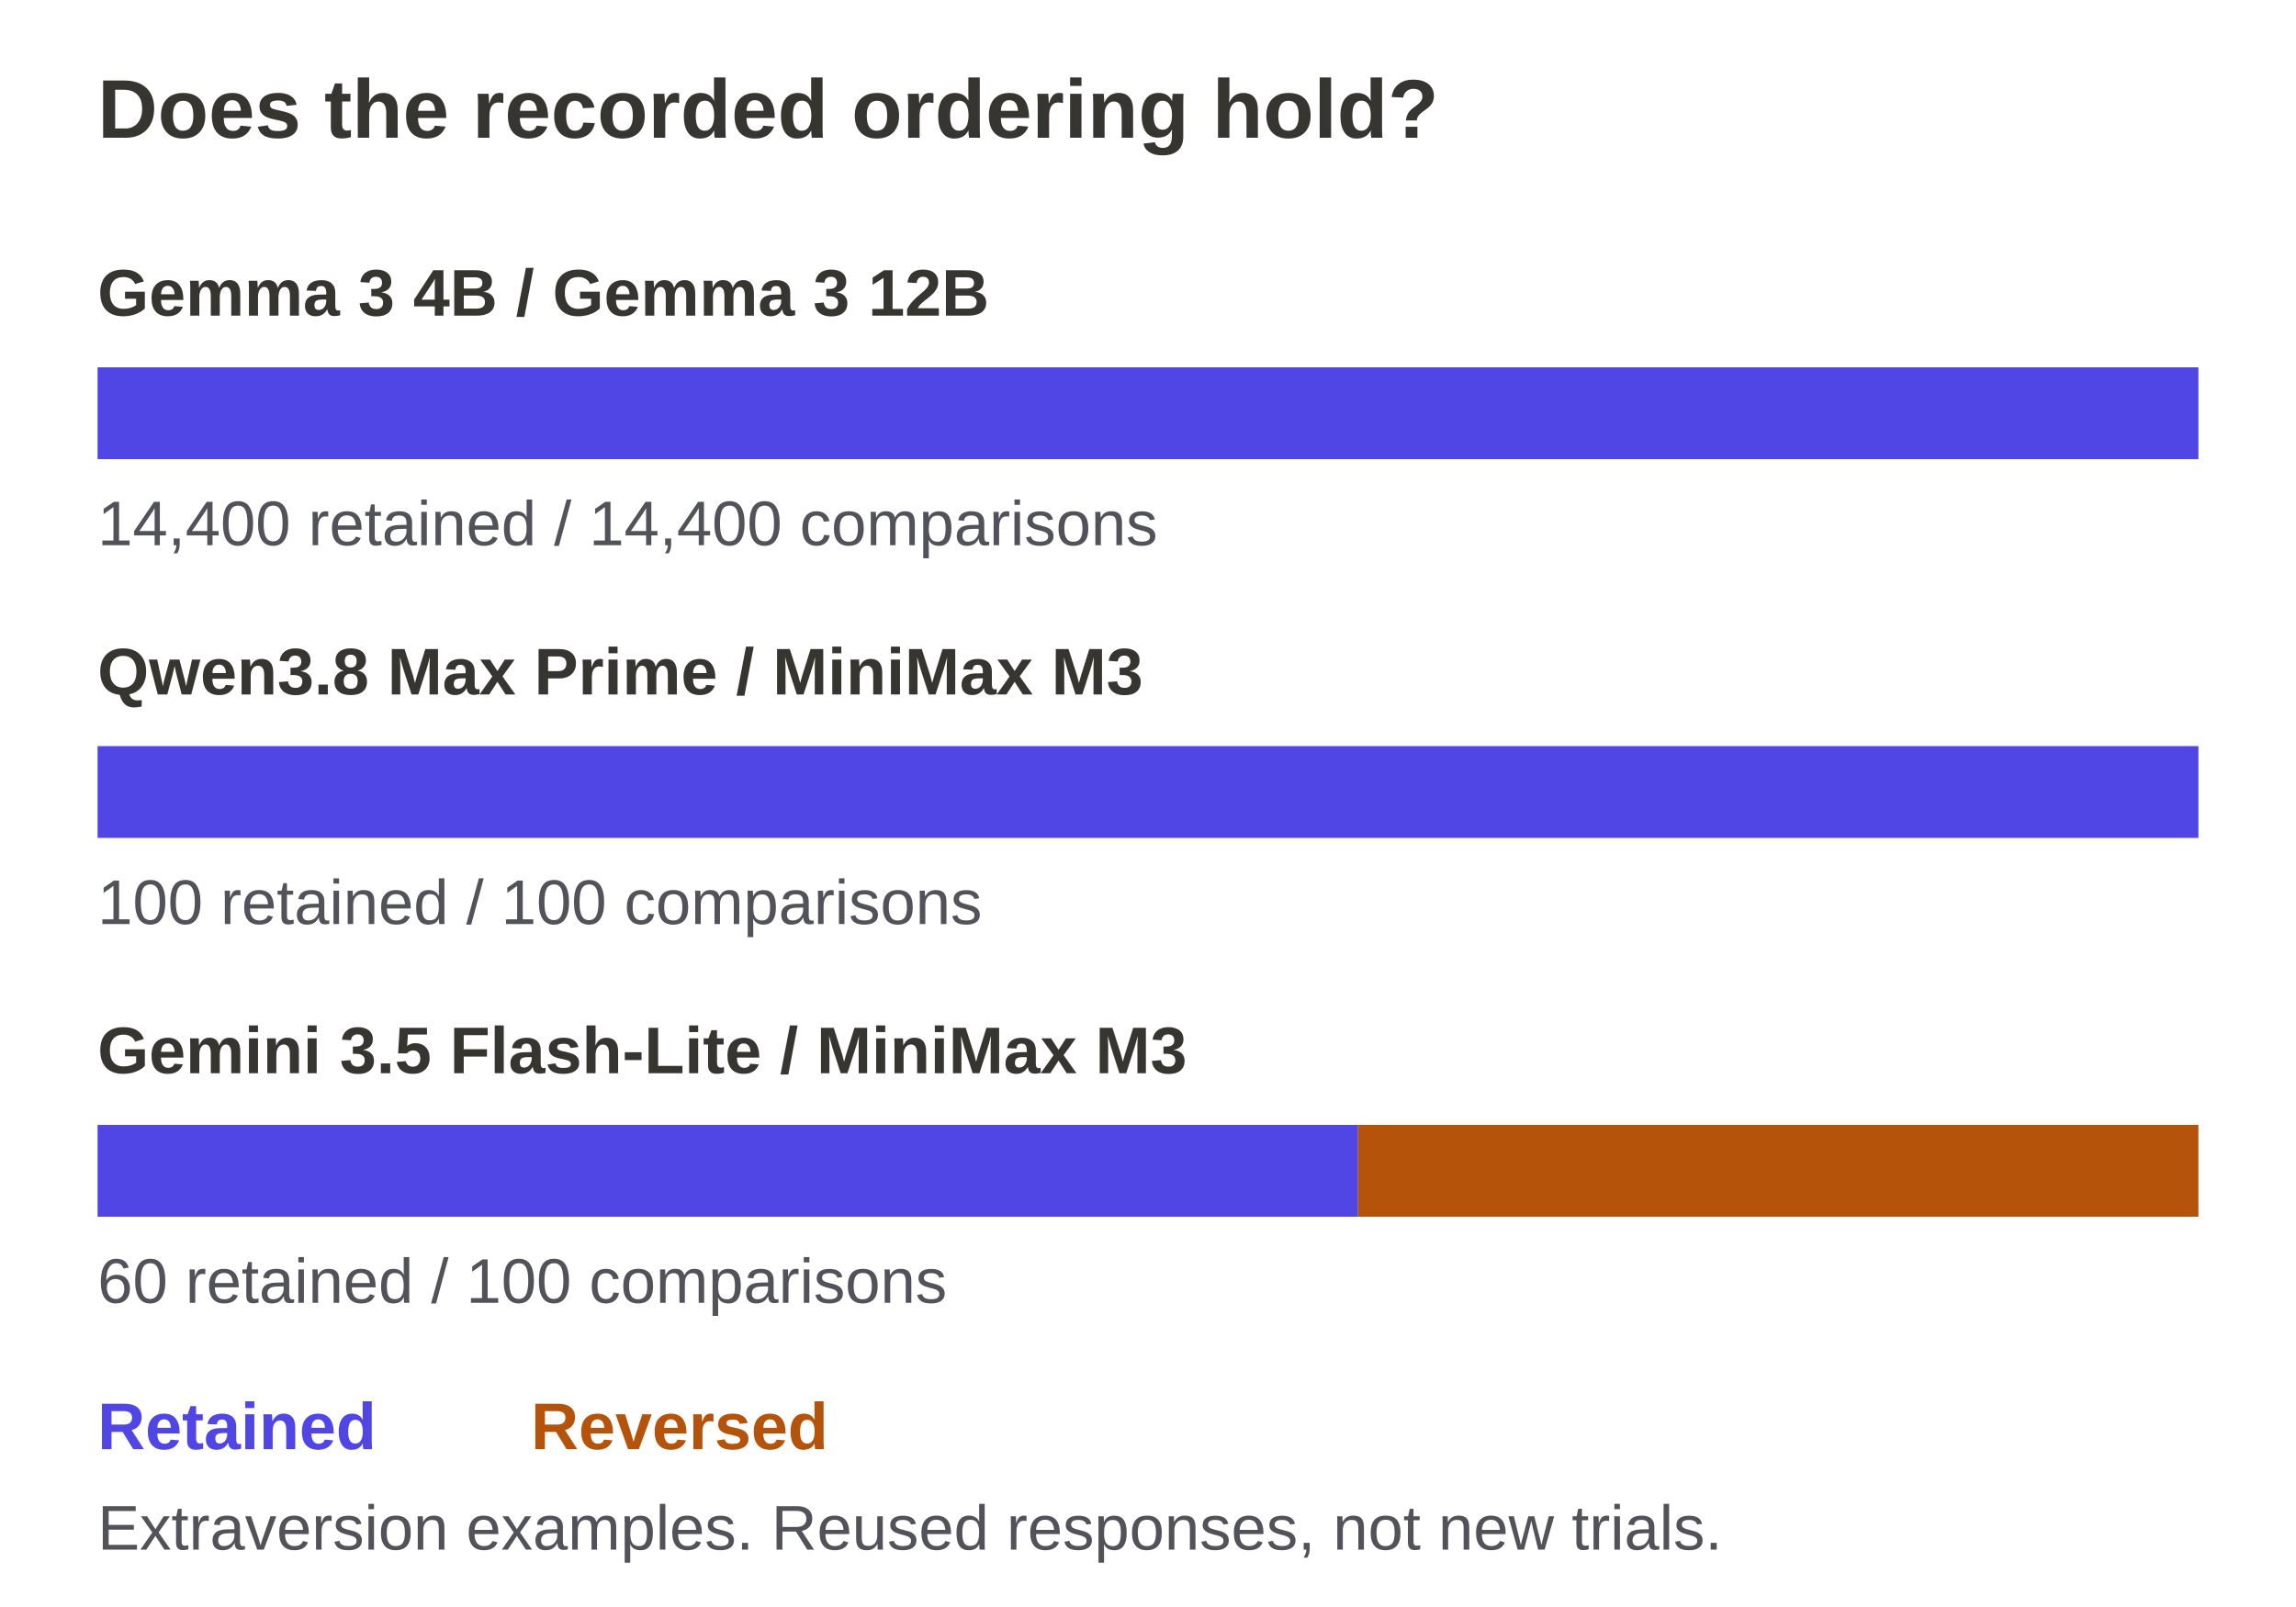
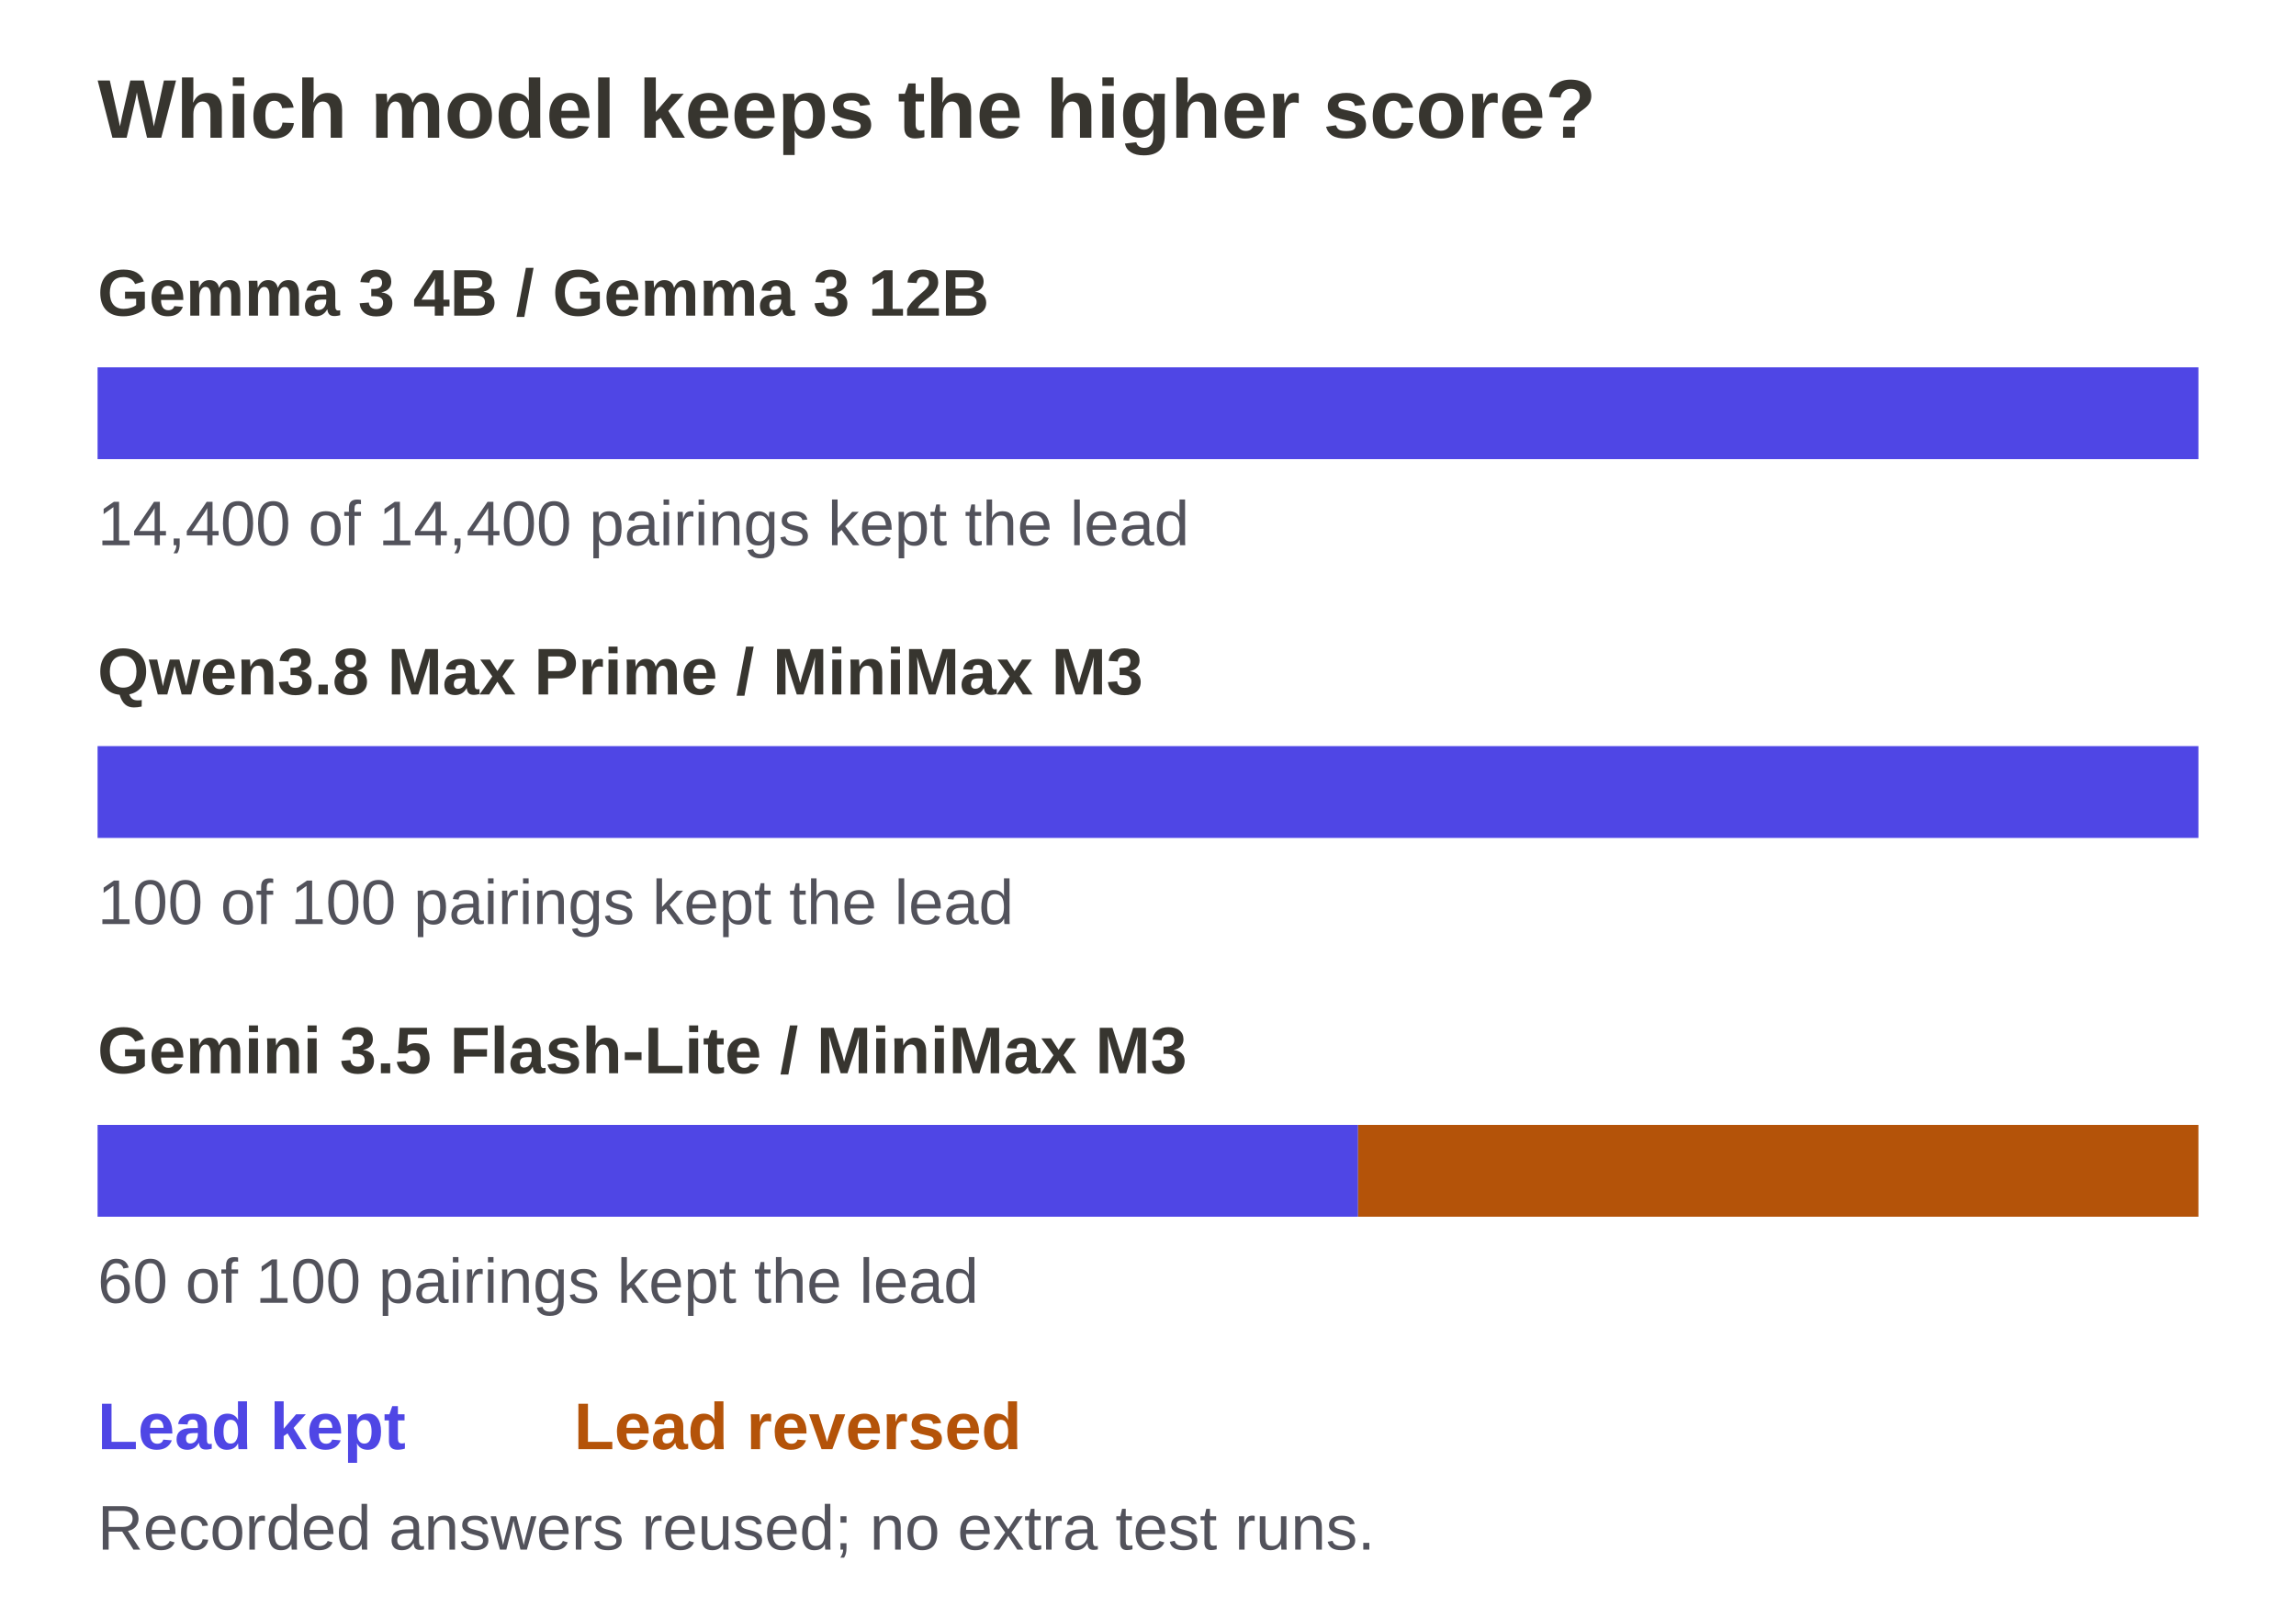
<svg xmlns="http://www.w3.org/2000/svg" width="800" height="560" viewBox="0 0 800 560" role="img" aria-labelledby="chart-title chart-description" font-family="Arial, Helvetica, sans-serif">
  <rect width="800" height="560" fill="#ffffff" />
-   <text x="34" y="48" font-size="29" fill="#37352f" font-weight="700" text-anchor="start">Does the recorded ordering hold?</text>
+   <text x="34" y="48" font-size="29" fill="#37352f" font-weight="700" text-anchor="start">Which model keeps the higher score?</text>
  <text x="34" y="110" font-size="23" fill="#37352f" font-weight="700" text-anchor="start">Gemma 3 4B / Gemma 3 12B</text>
  <rect x="34" y="128" width="732.0" height="32" fill="#4f46e5" />
-   <text x="34" y="190" font-size="22" fill="#52525b" font-weight="400" text-anchor="start">14,400 retained / 14,400 comparisons</text>
+   <text x="34" y="190" font-size="22" fill="#52525b" font-weight="400" text-anchor="start">14,400 of 14,400 pairings kept the lead</text>
  <text x="34" y="242" font-size="23" fill="#37352f" font-weight="700" text-anchor="start">Qwen3.8 Max Prime / MiniMax M3</text>
  <rect x="34" y="260" width="732.0" height="32" fill="#4f46e5" />
-   <text x="34" y="322" font-size="22" fill="#52525b" font-weight="400" text-anchor="start">100 retained / 100 comparisons</text>
+   <text x="34" y="322" font-size="22" fill="#52525b" font-weight="400" text-anchor="start">100 of 100 pairings kept the lead</text>
  <text x="34" y="374" font-size="23" fill="#37352f" font-weight="700" text-anchor="start">Gemini 3.5 Flash-Lite / MiniMax M3</text>
  <rect x="34" y="392" width="439.2" height="32" fill="#4f46e5" />
  <rect x="473.2" y="392" width="292.8" height="32" fill="#b45309" />
-   <text x="34" y="454" font-size="22" fill="#52525b" font-weight="400" text-anchor="start">60 retained / 100 comparisons</text>
-   <text x="34" y="505" font-size="23" fill="#4f46e5" font-weight="700" text-anchor="start">Retained</text>
-   <text x="185" y="505" font-size="23" fill="#b45309" font-weight="700" text-anchor="start">Reversed</text>
-   <text x="34" y="540" font-size="22" fill="#52525b" font-weight="400" text-anchor="start">Extraversion examples. Reused responses, not new trials.</text>
+   <text x="34" y="454" font-size="22" fill="#52525b" font-weight="400" text-anchor="start">60 of 100 pairings kept the lead</text>
+   <text x="34" y="505" font-size="23" fill="#4f46e5" font-weight="700" text-anchor="start">Lead kept</text>
+   <text x="200" y="505" font-size="23" fill="#b45309" font-weight="700" text-anchor="start">Lead reversed</text>
+   <text x="34" y="540" font-size="22" fill="#52525b" font-weight="400" text-anchor="start">Recorded answers reused; no extra test runs.</text>
</svg>
